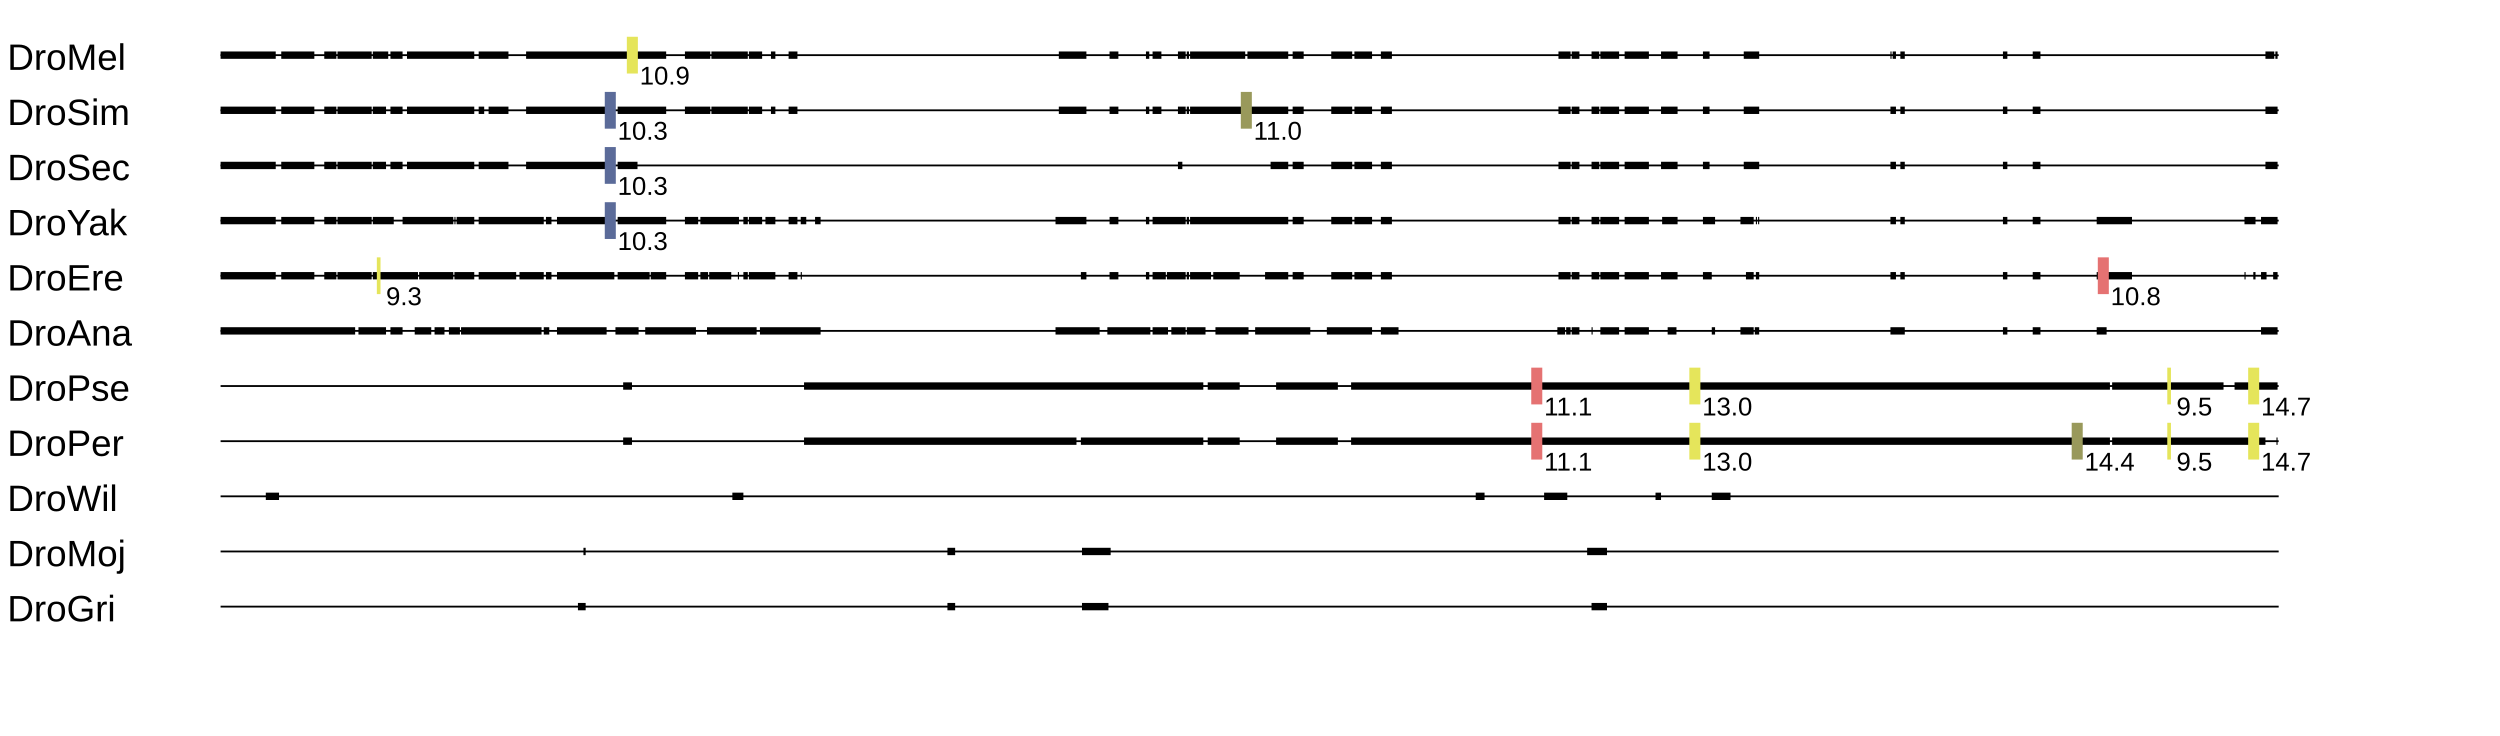
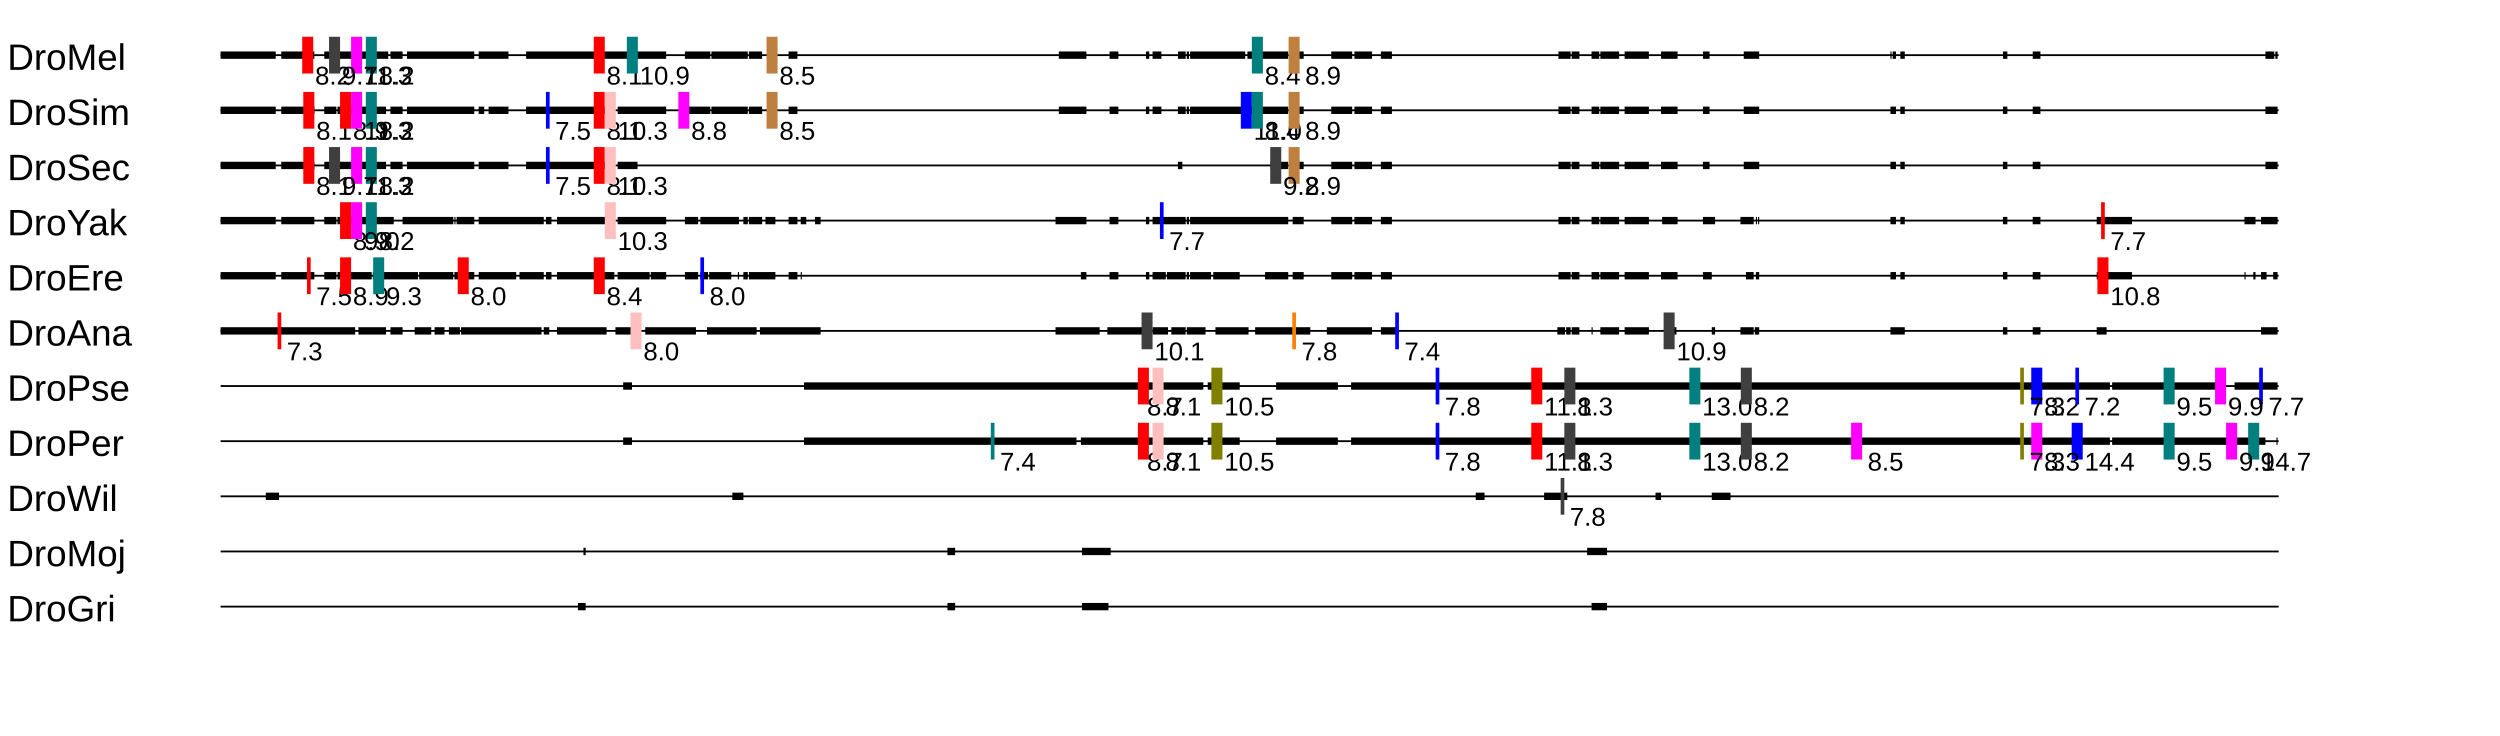
<svg xmlns="http://www.w3.org/2000/svg" width="100%" viewBox="0 0 816 240" version="1.1">
  <style type="text/css">
      

text {
   color:#222;
   background:#fff;
   font-family:"Helvetica Neue", Arial, Helvetica, sans-serif;
}
.sequence {
   stroke: black;
   stroke-width: 0.2em;
}

.gap {
   stroke: black;
   stroke-width: 0.05em;
}
.mot1 {
-    stroke:  #E57272;
+    stroke:  #FF0000;
}
.mot2 {
-    stroke: #99995B;
+    stroke: #0000FF;
}
.mot3 {
-    stroke: #E5E55B;
+    stroke: #007F7F;
}
.mot4 {
-    stroke: #5B6B99;
+    stroke: #FFBFBF;
}
.mot5 {
-    stroke: #5B7EE5;
+    stroke: #BF7F3F;
+ }
+ .mot6 {
+    stroke: #FF00FF;
+ }
+ .mot7 {
+    stroke: #3F3F3F;
+ }
+ .mot8 {
+    stroke: #7F007F;
+ }
+ .mot9 {
+    stroke: #FF7F00;
+ }
+ .mot10 {
+    stroke: #7F7F00;
}
.conserved {
   stroke-width: 0.3em;
}
.notconserved {
   stroke-width: 0.1em;
}
.score {
   font-size: 0.7em;
}

      
    </style>
  <g font-size="12">
    <text class="species" x="0.2em" y="1.9em">DroMel</text>
    <line class="gap" x1="6em" y1="1.5em" x2="61.98em" y2="1.5em" />
    <line class="sequence" x1="6em" y1="1.5em" x2="7.5em" y2="1.5em" />
    <line class="sequence" x1="7.65em" y1="1.5em" x2="8.55em" y2="1.5em" />
    <line class="sequence" x1="8.82em" y1="1.5em" x2="9.15em" y2="1.5em" />
    <line class="sequence" x1="9.18em" y1="1.5em" x2="10.11em" y2="1.5em" />
    <line class="sequence" x1="10.14em" y1="1.5em" x2="10.56em" y2="1.5em" />
    <line class="sequence" x1="10.62em" y1="1.5em" x2="10.95em" y2="1.5em" />
    <line class="sequence" x1="11.07em" y1="1.5em" x2="12.9em" y2="1.5em" />
    <line class="sequence" x1="13.02em" y1="1.5em" x2="13.83em" y2="1.5em" />
    <line class="sequence" x1="14.31em" y1="1.5em" x2="18.12em" y2="1.5em" />
    <line class="sequence" x1="18.63em" y1="1.5em" x2="19.32em" y2="1.5em" />
    <line class="sequence" x1="19.35em" y1="1.5em" x2="20.34em" y2="1.5em" />
    <line class="sequence" x1="20.37em" y1="1.5em" x2="20.73em" y2="1.5em" />
    <line class="sequence" x1="20.97em" y1="1.5em" x2="21.09em" y2="1.5em" />
    <line class="sequence" x1="21.45em" y1="1.5em" x2="21.69em" y2="1.5em" />
    <line class="sequence" x1="28.8em" y1="1.5em" x2="29.55em" y2="1.5em" />
    <line class="sequence" x1="30.18em" y1="1.5em" x2="30.42em" y2="1.5em" />
    <line class="sequence" x1="31.17em" y1="1.5em" x2="31.26em" y2="1.5em" />
    <line class="sequence" x1="31.35em" y1="1.5em" x2="31.59em" y2="1.5em" />
    <line class="sequence" x1="32.04em" y1="1.5em" x2="32.25em" y2="1.5em" />
    <line class="sequence" x1="32.28em" y1="1.5em" x2="32.34em" y2="1.5em" />
    <line class="sequence" x1="32.37em" y1="1.5em" x2="33.87em" y2="1.5em" />
    <line class="sequence" x1="33.93em" y1="1.5em" x2="35.04em" y2="1.5em" />
    <line class="sequence" x1="35.16em" y1="1.5em" x2="35.46em" y2="1.5em" />
    <line class="sequence" x1="36.21em" y1="1.5em" x2="36.78em" y2="1.5em" />
    <line class="sequence" x1="36.84em" y1="1.5em" x2="37.32em" y2="1.5em" />
    <line class="sequence" x1="37.56em" y1="1.5em" x2="37.86em" y2="1.5em" />
    <line class="sequence" x1="42.39em" y1="1.5em" x2="42.72em" y2="1.5em" />
    <line class="sequence" x1="42.75em" y1="1.5em" x2="42.96em" y2="1.5em" />
    <line class="sequence" x1="43.29em" y1="1.5em" x2="43.5em" y2="1.5em" />
    <line class="sequence" x1="43.53em" y1="1.5em" x2="44.04em" y2="1.5em" />
    <line class="sequence" x1="44.19em" y1="1.5em" x2="44.85em" y2="1.5em" />
    <line class="sequence" x1="45.18em" y1="1.5em" x2="45.63em" y2="1.5em" />
    <line class="sequence" x1="46.32em" y1="1.5em" x2="46.5em" y2="1.5em" />
    <line class="sequence" x1="47.43em" y1="1.5em" x2="47.85em" y2="1.5em" />
    <line class="sequence" x1="51.42em" y1="1.5em" x2="51.45em" y2="1.5em" />
    <line class="sequence" x1="51.48em" y1="1.5em" x2="51.57em" y2="1.5em" />
    <line class="sequence" x1="51.69em" y1="1.5em" x2="51.81em" y2="1.5em" />
    <line class="sequence" x1="54.48em" y1="1.5em" x2="54.6em" y2="1.5em" />
    <line class="sequence" x1="55.29em" y1="1.5em" x2="55.5em" y2="1.5em" />
    <line class="sequence" x1="61.62em" y1="1.5em" x2="61.86em" y2="1.5em" />
    <line class="sequence" x1="61.89em" y1="1.5em" x2="61.95em" y2="1.5em" />
    <text class="species" x="0.2em" y="3.4em">DroSim</text>
    <line class="gap" x1="6em" y1="3em" x2="61.98em" y2="3em" />
    <line class="sequence" x1="6em" y1="3em" x2="7.5em" y2="3em" />
    <line class="sequence" x1="7.65em" y1="3em" x2="8.55em" y2="3em" />
    <line class="sequence" x1="8.82em" y1="3em" x2="9.15em" y2="3em" />
    <line class="sequence" x1="9.18em" y1="3em" x2="10.11em" y2="3em" />
    <line class="sequence" x1="10.14em" y1="3em" x2="10.5em" y2="3em" />
    <line class="sequence" x1="10.62em" y1="3em" x2="10.95em" y2="3em" />
    <line class="sequence" x1="11.07em" y1="3em" x2="12.9em" y2="3em" />
    <line class="sequence" x1="13.02em" y1="3em" x2="13.17em" y2="3em" />
    <line class="sequence" x1="13.29em" y1="3em" x2="13.83em" y2="3em" />
    <line class="sequence" x1="14.31em" y1="3em" x2="16.71em" y2="3em" />
    <line class="sequence" x1="16.8em" y1="3em" x2="18.12em" y2="3em" />
    <line class="sequence" x1="18.63em" y1="3em" x2="19.32em" y2="3em" />
    <line class="sequence" x1="19.35em" y1="3em" x2="20.34em" y2="3em" />
    <line class="sequence" x1="20.37em" y1="3em" x2="20.73em" y2="3em" />
    <line class="sequence" x1="20.97em" y1="3em" x2="21.09em" y2="3em" />
    <line class="sequence" x1="21.45em" y1="3em" x2="21.69em" y2="3em" />
    <line class="sequence" x1="28.8em" y1="3em" x2="29.55em" y2="3em" />
    <line class="sequence" x1="30.18em" y1="3em" x2="30.42em" y2="3em" />
    <line class="sequence" x1="31.17em" y1="3em" x2="31.26em" y2="3em" />
    <line class="sequence" x1="31.35em" y1="3em" x2="31.59em" y2="3em" />
    <line class="sequence" x1="32.04em" y1="3em" x2="32.25em" y2="3em" />
    <line class="sequence" x1="32.28em" y1="3em" x2="32.34em" y2="3em" />
    <line class="sequence" x1="32.37em" y1="3em" x2="35.04em" y2="3em" />
    <line class="sequence" x1="35.16em" y1="3em" x2="35.46em" y2="3em" />
    <line class="sequence" x1="36.21em" y1="3em" x2="36.78em" y2="3em" />
    <line class="sequence" x1="36.84em" y1="3em" x2="37.32em" y2="3em" />
    <line class="sequence" x1="37.56em" y1="3em" x2="37.86em" y2="3em" />
    <line class="sequence" x1="42.39em" y1="3em" x2="42.72em" y2="3em" />
    <line class="sequence" x1="42.75em" y1="3em" x2="42.96em" y2="3em" />
    <line class="sequence" x1="43.29em" y1="3em" x2="43.5em" y2="3em" />
    <line class="sequence" x1="43.53em" y1="3em" x2="44.04em" y2="3em" />
    <line class="sequence" x1="44.19em" y1="3em" x2="44.85em" y2="3em" />
    <line class="sequence" x1="45.18em" y1="3em" x2="45.63em" y2="3em" />
    <line class="sequence" x1="46.32em" y1="3em" x2="46.5em" y2="3em" />
    <line class="sequence" x1="47.43em" y1="3em" x2="47.85em" y2="3em" />
    <line class="sequence" x1="51.42em" y1="3em" x2="51.57em" y2="3em" />
    <line class="sequence" x1="51.69em" y1="3em" x2="51.81em" y2="3em" />
    <line class="sequence" x1="54.48em" y1="3em" x2="54.6em" y2="3em" />
    <line class="sequence" x1="55.29em" y1="3em" x2="55.5em" y2="3em" />
    <line class="sequence" x1="61.62em" y1="3em" x2="61.95em" y2="3em" />
    <text class="species" x="0.2em" y="4.9em">DroSec</text>
    <line class="gap" x1="6em" y1="4.5em" x2="61.98em" y2="4.5em" />
    <line class="sequence" x1="6em" y1="4.5em" x2="7.5em" y2="4.5em" />
    <line class="sequence" x1="7.65em" y1="4.5em" x2="8.55em" y2="4.5em" />
    <line class="sequence" x1="8.82em" y1="4.5em" x2="9.15em" y2="4.5em" />
    <line class="sequence" x1="9.18em" y1="4.5em" x2="10.11em" y2="4.5em" />
    <line class="sequence" x1="10.14em" y1="4.5em" x2="10.5em" y2="4.5em" />
    <line class="sequence" x1="10.62em" y1="4.5em" x2="10.95em" y2="4.5em" />
    <line class="sequence" x1="11.07em" y1="4.5em" x2="12.9em" y2="4.5em" />
    <line class="sequence" x1="13.02em" y1="4.5em" x2="13.83em" y2="4.5em" />
    <line class="sequence" x1="14.31em" y1="4.5em" x2="16.71em" y2="4.5em" />
    <line class="sequence" x1="16.8em" y1="4.5em" x2="17.34em" y2="4.5em" />
    <line class="sequence" x1="32.04em" y1="4.5em" x2="32.16em" y2="4.5em" />
    <line class="sequence" x1="34.56em" y1="4.5em" x2="35.04em" y2="4.5em" />
    <line class="sequence" x1="35.16em" y1="4.5em" x2="35.46em" y2="4.5em" />
    <line class="sequence" x1="36.21em" y1="4.5em" x2="36.78em" y2="4.5em" />
    <line class="sequence" x1="36.84em" y1="4.5em" x2="37.32em" y2="4.5em" />
    <line class="sequence" x1="37.56em" y1="4.5em" x2="37.86em" y2="4.5em" />
    <line class="sequence" x1="42.39em" y1="4.5em" x2="42.72em" y2="4.5em" />
    <line class="sequence" x1="42.75em" y1="4.5em" x2="42.96em" y2="4.5em" />
    <line class="sequence" x1="43.29em" y1="4.5em" x2="43.5em" y2="4.5em" />
    <line class="sequence" x1="43.53em" y1="4.5em" x2="44.04em" y2="4.5em" />
    <line class="sequence" x1="44.19em" y1="4.5em" x2="44.85em" y2="4.5em" />
    <line class="sequence" x1="45.18em" y1="4.5em" x2="45.63em" y2="4.5em" />
    <line class="sequence" x1="46.32em" y1="4.5em" x2="46.5em" y2="4.5em" />
    <line class="sequence" x1="47.43em" y1="4.5em" x2="47.85em" y2="4.5em" />
    <line class="sequence" x1="51.42em" y1="4.5em" x2="51.57em" y2="4.5em" />
    <line class="sequence" x1="51.69em" y1="4.5em" x2="51.81em" y2="4.5em" />
    <line class="sequence" x1="54.48em" y1="4.5em" x2="54.6em" y2="4.5em" />
    <line class="sequence" x1="55.29em" y1="4.5em" x2="55.5em" y2="4.5em" />
    <line class="sequence" x1="61.62em" y1="4.5em" x2="61.95em" y2="4.5em" />
    <text class="species" x="0.2em" y="6.4em">DroYak</text>
    <line class="gap" x1="6em" y1="6em" x2="61.98em" y2="6em" />
    <line class="sequence" x1="6em" y1="6em" x2="7.5em" y2="6em" />
    <line class="sequence" x1="7.65em" y1="6em" x2="8.55em" y2="6em" />
    <line class="sequence" x1="8.82em" y1="6em" x2="9.15em" y2="6em" />
    <line class="sequence" x1="9.18em" y1="6em" x2="10.11em" y2="6em" />
    <line class="sequence" x1="10.14em" y1="6em" x2="10.71em" y2="6em" />
    <line class="sequence" x1="10.95em" y1="6em" x2="12.33em" y2="6em" />
    <line class="sequence" x1="12.36em" y1="6em" x2="12.39em" y2="6em" />
    <line class="sequence" x1="12.42em" y1="6em" x2="12.9em" y2="6em" />
    <line class="sequence" x1="13.02em" y1="6em" x2="14.79em" y2="6em" />
    <line class="sequence" x1="14.85em" y1="6em" x2="15em" y2="6em" />
    <line class="sequence" x1="15.15em" y1="6em" x2="16.71em" y2="6em" />
    <line class="sequence" x1="16.8em" y1="6em" x2="18.12em" y2="6em" />
    <line class="sequence" x1="18.63em" y1="6em" x2="18.99em" y2="6em" />
    <line class="sequence" x1="19.05em" y1="6em" x2="20.1em" y2="6em" />
    <line class="sequence" x1="20.22em" y1="6em" x2="20.34em" y2="6em" />
    <line class="sequence" x1="20.37em" y1="6em" x2="20.73em" y2="6em" />
    <line class="sequence" x1="20.82em" y1="6em" x2="21.09em" y2="6em" />
    <line class="sequence" x1="21.45em" y1="6em" x2="21.69em" y2="6em" />
    <line class="sequence" x1="21.78em" y1="6em" x2="21.93em" y2="6em" />
    <line class="sequence" x1="22.17em" y1="6em" x2="22.32em" y2="6em" />
    <line class="sequence" x1="28.71em" y1="6em" x2="29.55em" y2="6em" />
    <line class="sequence" x1="30.18em" y1="6em" x2="30.42em" y2="6em" />
    <line class="sequence" x1="31.17em" y1="6em" x2="31.26em" y2="6em" />
    <line class="sequence" x1="31.35em" y1="6em" x2="32.25em" y2="6em" />
    <line class="sequence" x1="32.28em" y1="6em" x2="32.34em" y2="6em" />
    <line class="sequence" x1="32.37em" y1="6em" x2="35.04em" y2="6em" />
    <line class="sequence" x1="35.16em" y1="6em" x2="35.46em" y2="6em" />
    <line class="sequence" x1="36.21em" y1="6em" x2="36.78em" y2="6em" />
    <line class="sequence" x1="36.84em" y1="6em" x2="37.32em" y2="6em" />
    <line class="sequence" x1="37.56em" y1="6em" x2="37.86em" y2="6em" />
    <line class="sequence" x1="42.39em" y1="6em" x2="42.72em" y2="6em" />
    <line class="sequence" x1="42.75em" y1="6em" x2="42.96em" y2="6em" />
    <line class="sequence" x1="43.29em" y1="6em" x2="43.5em" y2="6em" />
    <line class="sequence" x1="43.53em" y1="6em" x2="44.04em" y2="6em" />
    <line class="sequence" x1="44.19em" y1="6em" x2="44.85em" y2="6em" />
    <line class="sequence" x1="45.21em" y1="6em" x2="45.63em" y2="6em" />
    <line class="sequence" x1="46.32em" y1="6em" x2="46.65em" y2="6em" />
    <line class="sequence" x1="47.34em" y1="6em" x2="47.7em" y2="6em" />
    <line class="sequence" x1="47.76em" y1="6em" x2="47.79em" y2="6em" />
    <line class="sequence" x1="47.82em" y1="6em" x2="47.85em" y2="6em" />
    <line class="sequence" x1="51.42em" y1="6em" x2="51.57em" y2="6em" />
    <line class="sequence" x1="51.69em" y1="6em" x2="51.81em" y2="6em" />
    <line class="sequence" x1="54.48em" y1="6em" x2="54.6em" y2="6em" />
    <line class="sequence" x1="55.29em" y1="6em" x2="55.5em" y2="6em" />
    <line class="sequence" x1="57.03em" y1="6em" x2="57.99em" y2="6em" />
    <line class="sequence" x1="61.05em" y1="6em" x2="61.35em" y2="6em" />
    <line class="sequence" x1="61.5em" y1="6em" x2="61.95em" y2="6em" />
    <text class="species" x="0.2em" y="7.9em">DroEre</text>
    <line class="gap" x1="6em" y1="7.5em" x2="61.98em" y2="7.5em" />
    <line class="sequence" x1="6em" y1="7.5em" x2="7.5em" y2="7.5em" />
    <line class="sequence" x1="7.65em" y1="7.5em" x2="8.55em" y2="7.5em" />
    <line class="sequence" x1="8.82em" y1="7.5em" x2="9.15em" y2="7.5em" />
    <line class="sequence" x1="9.18em" y1="7.5em" x2="10.11em" y2="7.5em" />
    <line class="sequence" x1="10.14em" y1="7.5em" x2="11.37em" y2="7.5em" />
    <line class="sequence" x1="11.4em" y1="7.5em" x2="12.33em" y2="7.5em" />
    <line class="sequence" x1="12.36em" y1="7.5em" x2="12.9em" y2="7.5em" />
    <line class="sequence" x1="13.02em" y1="7.5em" x2="14.04em" y2="7.5em" />
    <line class="sequence" x1="14.13em" y1="7.5em" x2="14.79em" y2="7.5em" />
    <line class="sequence" x1="14.85em" y1="7.5em" x2="15em" y2="7.5em" />
    <line class="sequence" x1="15.15em" y1="7.5em" x2="16.71em" y2="7.5em" />
    <line class="sequence" x1="16.8em" y1="7.5em" x2="17.67em" y2="7.5em" />
    <line class="sequence" x1="17.7em" y1="7.5em" x2="18.12em" y2="7.5em" />
    <line class="sequence" x1="18.63em" y1="7.5em" x2="18.99em" y2="7.5em" />
    <line class="sequence" x1="19.05em" y1="7.5em" x2="19.26em" y2="7.5em" />
    <line class="sequence" x1="19.29em" y1="7.5em" x2="19.89em" y2="7.5em" />
    <line class="sequence" x1="20.07em" y1="7.5em" x2="20.1em" y2="7.5em" />
    <line class="sequence" x1="20.22em" y1="7.5em" x2="20.34em" y2="7.5em" />
    <line class="sequence" x1="20.37em" y1="7.5em" x2="21.09em" y2="7.5em" />
    <line class="sequence" x1="21.45em" y1="7.5em" x2="21.69em" y2="7.5em" />
    <line class="sequence" x1="21.78em" y1="7.5em" x2="21.81em" y2="7.5em" />
    <line class="sequence" x1="29.4em" y1="7.5em" x2="29.55em" y2="7.5em" />
    <line class="sequence" x1="30.18em" y1="7.5em" x2="30.42em" y2="7.5em" />
    <line class="sequence" x1="31.17em" y1="7.5em" x2="31.26em" y2="7.5em" />
    <line class="sequence" x1="31.35em" y1="7.5em" x2="31.71em" y2="7.5em" />
    <line class="sequence" x1="31.74em" y1="7.5em" x2="32.25em" y2="7.5em" />
    <line class="sequence" x1="32.28em" y1="7.5em" x2="32.34em" y2="7.5em" />
    <line class="sequence" x1="32.37em" y1="7.5em" x2="32.94em" y2="7.5em" />
    <line class="sequence" x1="33em" y1="7.5em" x2="33.72em" y2="7.5em" />
    <line class="sequence" x1="34.41em" y1="7.5em" x2="35.04em" y2="7.5em" />
    <line class="sequence" x1="35.16em" y1="7.5em" x2="35.46em" y2="7.5em" />
    <line class="sequence" x1="36.21em" y1="7.5em" x2="36.78em" y2="7.5em" />
    <line class="sequence" x1="36.84em" y1="7.5em" x2="37.32em" y2="7.5em" />
    <line class="sequence" x1="37.56em" y1="7.5em" x2="37.86em" y2="7.5em" />
    <line class="sequence" x1="42.39em" y1="7.5em" x2="42.72em" y2="7.5em" />
    <line class="sequence" x1="42.75em" y1="7.5em" x2="42.96em" y2="7.5em" />
    <line class="sequence" x1="43.29em" y1="7.5em" x2="43.5em" y2="7.5em" />
    <line class="sequence" x1="43.53em" y1="7.5em" x2="44.04em" y2="7.5em" />
    <line class="sequence" x1="44.19em" y1="7.5em" x2="44.85em" y2="7.5em" />
    <line class="sequence" x1="45.18em" y1="7.5em" x2="45.63em" y2="7.5em" />
    <line class="sequence" x1="46.32em" y1="7.5em" x2="46.56em" y2="7.5em" />
    <line class="sequence" x1="47.49em" y1="7.5em" x2="47.7em" y2="7.5em" />
    <line class="sequence" x1="47.76em" y1="7.5em" x2="47.85em" y2="7.5em" />
    <line class="sequence" x1="51.42em" y1="7.5em" x2="51.57em" y2="7.5em" />
    <line class="sequence" x1="51.69em" y1="7.5em" x2="51.81em" y2="7.5em" />
    <line class="sequence" x1="54.48em" y1="7.5em" x2="54.6em" y2="7.5em" />
    <line class="sequence" x1="55.29em" y1="7.5em" x2="55.5em" y2="7.5em" />
    <line class="sequence" x1="57.03em" y1="7.5em" x2="57.99em" y2="7.5em" />
    <line class="sequence" x1="61.05em" y1="7.5em" x2="61.08em" y2="7.5em" />
    <line class="sequence" x1="61.29em" y1="7.5em" x2="61.35em" y2="7.5em" />
    <line class="sequence" x1="61.5em" y1="7.5em" x2="61.65em" y2="7.5em" />
    <line class="sequence" x1="61.83em" y1="7.5em" x2="61.95em" y2="7.5em" />
    <text class="species" x="0.2em" y="9.4em">DroAna</text>
    <line class="gap" x1="6em" y1="9em" x2="61.98em" y2="9em" />
    <line class="sequence" x1="6em" y1="9em" x2="9.66em" y2="9em" />
    <line class="sequence" x1="9.75em" y1="9em" x2="10.5em" y2="9em" />
    <line class="sequence" x1="10.62em" y1="9em" x2="10.95em" y2="9em" />
    <line class="sequence" x1="11.28em" y1="9em" x2="11.73em" y2="9em" />
    <line class="sequence" x1="11.82em" y1="9em" x2="12.09em" y2="9em" />
    <line class="sequence" x1="12.21em" y1="9em" x2="12.51em" y2="9em" />
    <line class="sequence" x1="12.54em" y1="9em" x2="14.73em" y2="9em" />
    <line class="sequence" x1="14.79em" y1="9em" x2="14.94em" y2="9em" />
    <line class="sequence" x1="15.15em" y1="9em" x2="16.5em" y2="9em" />
    <line class="sequence" x1="16.74em" y1="9em" x2="17.37em" y2="9em" />
    <line class="sequence" x1="17.55em" y1="9em" x2="18.93em" y2="9em" />
    <line class="sequence" x1="19.23em" y1="9em" x2="20.58em" y2="9em" />
    <line class="sequence" x1="20.67em" y1="9em" x2="22.32em" y2="9em" />
    <line class="sequence" x1="28.71em" y1="9em" x2="29.91em" y2="9em" />
    <line class="sequence" x1="30.12em" y1="9em" x2="31.29em" y2="9em" />
    <line class="sequence" x1="31.35em" y1="9em" x2="31.77em" y2="9em" />
    <line class="sequence" x1="31.86em" y1="9em" x2="32.25em" y2="9em" />
    <line class="sequence" x1="32.28em" y1="9em" x2="32.79em" y2="9em" />
    <line class="sequence" x1="33.06em" y1="9em" x2="33.96em" y2="9em" />
    <line class="sequence" x1="34.14em" y1="9em" x2="35.64em" y2="9em" />
    <line class="sequence" x1="36.09em" y1="9em" x2="37.32em" y2="9em" />
    <line class="sequence" x1="37.56em" y1="9em" x2="38.04em" y2="9em" />
    <line class="sequence" x1="42.36em" y1="9em" x2="42.57em" y2="9em" />
    <line class="sequence" x1="42.6em" y1="9em" x2="42.72em" y2="9em" />
    <line class="sequence" x1="42.75em" y1="9em" x2="42.96em" y2="9em" />
    <line class="sequence" x1="43.29em" y1="9em" x2="43.32em" y2="9em" />
    <line class="sequence" x1="43.53em" y1="9em" x2="44.04em" y2="9em" />
    <line class="sequence" x1="44.19em" y1="9em" x2="44.85em" y2="9em" />
    <line class="sequence" x1="45.36em" y1="9em" x2="45.6em" y2="9em" />
    <line class="sequence" x1="46.56em" y1="9em" x2="46.65em" y2="9em" />
    <line class="sequence" x1="47.34em" y1="9em" x2="47.7em" y2="9em" />
    <line class="sequence" x1="47.73em" y1="9em" x2="47.85em" y2="9em" />
    <line class="sequence" x1="51.42em" y1="9em" x2="51.81em" y2="9em" />
    <line class="sequence" x1="54.48em" y1="9em" x2="54.6em" y2="9em" />
    <line class="sequence" x1="55.29em" y1="9em" x2="55.5em" y2="9em" />
    <line class="sequence" x1="57.03em" y1="9em" x2="57.3em" y2="9em" />
    <line class="sequence" x1="61.5em" y1="9em" x2="61.95em" y2="9em" />
    <text class="species" x="0.2em" y="10.9em">DroPse</text>
    <line class="gap" x1="6em" y1="10.5em" x2="61.98em" y2="10.5em" />
    <line class="sequence" x1="16.95em" y1="10.5em" x2="17.19em" y2="10.5em" />
    <line class="sequence" x1="21.87em" y1="10.5em" x2="32.73em" y2="10.5em" />
    <line class="sequence" x1="32.85em" y1="10.5em" x2="33.72em" y2="10.5em" />
    <line class="sequence" x1="34.71em" y1="10.5em" x2="36.39em" y2="10.5em" />
    <line class="sequence" x1="36.75em" y1="10.5em" x2="57.39em" y2="10.5em" />
    <line class="sequence" x1="57.45em" y1="10.5em" x2="60.48em" y2="10.5em" />
    <line class="sequence" x1="60.78em" y1="10.5em" x2="61.95em" y2="10.5em" />
    <text class="species" x="0.2em" y="12.4em">DroPer</text>
    <line class="gap" x1="6em" y1="12em" x2="61.98em" y2="12em" />
    <line class="sequence" x1="16.95em" y1="12em" x2="17.19em" y2="12em" />
    <line class="sequence" x1="21.87em" y1="12em" x2="29.28em" y2="12em" />
    <line class="sequence" x1="29.4em" y1="12em" x2="32.73em" y2="12em" />
    <line class="sequence" x1="32.85em" y1="12em" x2="33.72em" y2="12em" />
    <line class="sequence" x1="34.71em" y1="12em" x2="36.39em" y2="12em" />
    <line class="sequence" x1="36.75em" y1="12em" x2="57.39em" y2="12em" />
    <line class="sequence" x1="57.45em" y1="12em" x2="61.62em" y2="12em" />
    <line class="sequence" x1="61.92em" y1="12em" x2="61.95em" y2="12em" />
    <text class="species" x="0.2em" y="13.9em">DroWil</text>
    <line class="gap" x1="6em" y1="13.5em" x2="61.98em" y2="13.5em" />
    <line class="sequence" x1="7.23em" y1="13.5em" x2="7.59em" y2="13.5em" />
    <line class="sequence" x1="19.92em" y1="13.5em" x2="20.22em" y2="13.5em" />
    <line class="sequence" x1="40.14em" y1="13.5em" x2="40.38em" y2="13.5em" />
    <line class="sequence" x1="42em" y1="13.5em" x2="42.63em" y2="13.5em" />
    <line class="sequence" x1="45.03em" y1="13.5em" x2="45.18em" y2="13.5em" />
    <line class="sequence" x1="46.56em" y1="13.5em" x2="47.07em" y2="13.5em" />
    <text class="species" x="0.2em" y="15.4em">DroMoj</text>
    <line class="gap" x1="6em" y1="15em" x2="61.98em" y2="15em" />
    <line class="sequence" x1="15.87em" y1="15em" x2="15.93em" y2="15em" />
    <line class="sequence" x1="25.77em" y1="15em" x2="25.98em" y2="15em" />
    <line class="sequence" x1="29.43em" y1="15em" x2="30.21em" y2="15em" />
    <line class="sequence" x1="43.17em" y1="15em" x2="43.71em" y2="15em" />
    <text class="species" x="0.2em" y="16.9em">DroGri</text>
    <line class="gap" x1="6em" y1="16.5em" x2="61.98em" y2="16.5em" />
    <line class="sequence" x1="15.72em" y1="16.5em" x2="15.93em" y2="16.5em" />
    <line class="sequence" x1="25.77em" y1="16.5em" x2="25.98em" y2="16.5em" />
    <line class="sequence" x1="29.43em" y1="16.5em" x2="30.15em" y2="16.5em" />
    <line class="sequence" x1="43.29em" y1="16.5em" x2="43.71em" y2="16.5em" />
-     <line class="conserved mot1" x1="57.21em" y1="7em" x2="57.21em" y2="8em" />
-     <text x="57.41em" y="8.3em">
+     <line class="conserved mot1" x1="8.37em" y1="1em" x2="8.37em" y2="2em" />
+     <text x="8.57em" y="2.3em">
+       <tspan class="score">8.2</tspan>
+     </text>
+     <line class="conserved mot1" x1="16.3em" y1="1.0em" x2="16.3em" y2="2.0em" />
+     <text x="16.5em" y="2.3em">
+       <tspan class="score">8.1</tspan>
+     </text>
+     <line class="conserved mot1" x1="8.4em" y1="2.5em" x2="8.4em" y2="3.5em" />
+     <text x="8.6em" y="3.8em">
+       <tspan class="score">8.1</tspan>
+     </text>
+     <line class="conserved mot1" x1="9.4em" y1="2.5em" x2="9.4em" y2="3.5em" />
+     <text x="9.6em" y="3.8em">
+       <tspan class="score">8.9</tspan>
+     </text>
+     <line class="conserved mot1" x1="16.3em" y1="2.5em" x2="16.3em" y2="3.5em" />
+     <text x="16.5em" y="3.8em">
+       <tspan class="score">8.1</tspan>
+     </text>
+     <line class="conserved mot1" x1="8.4em" y1="4.0em" x2="8.4em" y2="5.0em" />
+     <text x="8.6em" y="5.3em">
+       <tspan class="score">8.1</tspan>
+     </text>
+     <line class="conserved mot1" x1="16.3em" y1="4.0em" x2="16.3em" y2="5.0em" />
+     <text x="16.5em" y="5.3em">
+       <tspan class="score">8.1</tspan>
+     </text>
+     <line class="conserved mot1" x1="9.4em" y1="5.5em" x2="9.4em" y2="6.5em" />
+     <text x="9.6em" y="6.8em">
+       <tspan class="score">8.9</tspan>
+     </text>
+     <line class="notconserved mot1" x1="57.2em" y1="5.5em" x2="57.2em" y2="6.5em" />
+     <text x="57.4em" y="6.8em">
+       <tspan class="score">7.7</tspan>
+     </text>
+     <line class="notconserved mot1" x1="8.4em" y1="7.0em" x2="8.4em" y2="8.0em" />
+     <text x="8.6em" y="8.3em">
+       <tspan class="score">7.5</tspan>
+     </text>
+     <line class="conserved mot1" x1="9.4em" y1="7.0em" x2="9.4em" y2="8.0em" />
+     <text x="9.6em" y="8.3em">
+       <tspan class="score">8.9</tspan>
+     </text>
+     <line class="conserved mot1" x1="12.6em" y1="7.0em" x2="12.6em" y2="8.0em" />
+     <text x="12.8em" y="8.3em">
+       <tspan class="score">8.0</tspan>
+     </text>
+     <line class="conserved mot1" x1="16.3em" y1="7.0em" x2="16.3em" y2="8.0em" />
+     <text x="16.5em" y="8.3em">
+       <tspan class="score">8.4</tspan>
+     </text>
+     <line class="conserved mot1" x1="57.2em" y1="7.0em" x2="57.2em" y2="8.0em" />
+     <text x="57.4em" y="8.3em">
      <tspan class="score">10.8</tspan>
+     </text>
+     <line class="notconserved mot1" x1="7.6em" y1="8.5em" x2="7.6em" y2="9.5em" />
+     <text x="7.8em" y="9.8em">
+       <tspan class="score">7.3</tspan>
+     </text>
+     <line class="conserved mot1" x1="31.1em" y1="10.0em" x2="31.1em" y2="11.0em" />
+     <text x="31.2em" y="11.3em">
+       <tspan class="score">8.7</tspan>
    </text>
    <line class="conserved mot1" x1="41.8em" y1="10.0em" x2="41.8em" y2="11.0em" />
    <text x="42.0em" y="11.3em">
      <tspan class="score">11.1</tspan>
    </text>
+     <line class="conserved mot1" x1="31.1em" y1="11.5em" x2="31.1em" y2="12.5em" />
+     <text x="31.2em" y="12.8em">
+       <tspan class="score">8.7</tspan>
+     </text>
    <line class="conserved mot1" x1="41.8em" y1="11.5em" x2="41.8em" y2="12.5em" />
    <text x="42.0em" y="12.8em">
      <tspan class="score">11.1</tspan>
    </text>
+     <line class="notconserved mot2" x1="14.9em" y1="2.5em" x2="14.9em" y2="3.5em" />
+     <text x="15.1em" y="3.8em">
+       <tspan class="score">7.5</tspan>
+     </text>
    <line class="conserved mot2" x1="33.9em" y1="2.5em" x2="33.9em" y2="3.5em" />
    <text x="34.1em" y="3.8em">
      <tspan class="score">11.0</tspan>
    </text>
+     <line class="notconserved mot2" x1="14.9em" y1="4.0em" x2="14.9em" y2="5.0em" />
+     <text x="15.1em" y="5.3em">
+       <tspan class="score">7.5</tspan>
+     </text>
+     <line class="notconserved mot2" x1="31.6em" y1="5.5em" x2="31.6em" y2="6.5em" />
+     <text x="31.8em" y="6.8em">
+       <tspan class="score">7.7</tspan>
+     </text>
+     <line class="notconserved mot2" x1="19.1em" y1="7.0em" x2="19.1em" y2="8.0em" />
+     <text x="19.3em" y="8.3em">
+       <tspan class="score">8.0</tspan>
+     </text>
+     <line class="notconserved mot2" x1="38.0em" y1="8.5em" x2="38.0em" y2="9.5em" />
+     <text x="38.2em" y="9.8em">
+       <tspan class="score">7.4</tspan>
+     </text>
+     <line class="notconserved mot2" x1="39.1em" y1="10.0em" x2="39.1em" y2="11.0em" />
+     <text x="39.3em" y="11.3em">
+       <tspan class="score">7.8</tspan>
+     </text>
+     <line class="conserved mot2" x1="55.4em" y1="10.0em" x2="55.4em" y2="11.0em" />
+     <text x="55.6em" y="11.3em">
+       <tspan class="score">8.2</tspan>
+     </text>
+     <line class="notconserved mot2" x1="56.5em" y1="10.0em" x2="56.5em" y2="11.0em" />
+     <text x="56.7em" y="11.3em">
+       <tspan class="score">7.2</tspan>
+     </text>
+     <line class="notconserved mot2" x1="61.5em" y1="10.0em" x2="61.5em" y2="11.0em" />
+     <text x="61.7em" y="11.3em">
+       <tspan class="score">7.7</tspan>
+     </text>
+     <line class="notconserved mot2" x1="39.1em" y1="11.5em" x2="39.1em" y2="12.5em" />
+     <text x="39.3em" y="12.8em">
+       <tspan class="score">7.8</tspan>
+     </text>
    <line class="conserved mot2" x1="56.5em" y1="11.5em" x2="56.5em" y2="12.5em" />
    <text x="56.7em" y="12.8em">
      <tspan class="score">14.4</tspan>
    </text>
+     <line class="conserved mot3" x1="10.1em" y1="1.0em" x2="10.1em" y2="2.0em" />
+     <text x="10.3em" y="2.3em">
+       <tspan class="score">8.2</tspan>
+     </text>
    <line class="conserved mot3" x1="17.2em" y1="1.0em" x2="17.2em" y2="2.0em" />
    <text x="17.4em" y="2.3em">
      <tspan class="score">10.9</tspan>
    </text>
-     <line class="notconserved mot3" x1="10.3em" y1="7.0em" x2="10.3em" y2="8.0em" />
+     <line class="conserved mot3" x1="34.2em" y1="1.0em" x2="34.2em" y2="2.0em" />
+     <text x="34.4em" y="2.3em">
+       <tspan class="score">8.4</tspan>
+     </text>
+     <line class="conserved mot3" x1="10.1em" y1="2.5em" x2="10.1em" y2="3.5em" />
+     <text x="10.3em" y="3.8em">
+       <tspan class="score">8.2</tspan>
+     </text>
+     <line class="conserved mot3" x1="34.2em" y1="2.5em" x2="34.2em" y2="3.5em" />
+     <text x="34.4em" y="3.8em">
+       <tspan class="score">8.4</tspan>
+     </text>
+     <line class="conserved mot3" x1="10.1em" y1="4.0em" x2="10.1em" y2="5.0em" />
+     <text x="10.3em" y="5.3em">
+       <tspan class="score">8.2</tspan>
+     </text>
+     <line class="conserved mot3" x1="10.1em" y1="5.5em" x2="10.1em" y2="6.5em" />
+     <text x="10.3em" y="6.8em">
+       <tspan class="score">8.2</tspan>
+     </text>
+     <line class="conserved mot3" x1="10.3em" y1="7.0em" x2="10.3em" y2="8.0em" />
    <text x="10.5em" y="8.3em">
      <tspan class="score">9.3</tspan>
    </text>
    <line class="conserved mot3" x1="46.1em" y1="10.0em" x2="46.1em" y2="11.0em" />
    <text x="46.3em" y="11.3em">
      <tspan class="score">13.0</tspan>
    </text>
-     <line class="notconserved mot3" x1="59.0em" y1="10.0em" x2="59.0em" y2="11.0em" />
+     <line class="conserved mot3" x1="59.0em" y1="10.0em" x2="59.0em" y2="11.0em" />
    <text x="59.2em" y="11.3em">
      <tspan class="score">9.5</tspan>
    </text>
-     <line class="conserved mot3" x1="61.3em" y1="10.0em" x2="61.3em" y2="11.0em" />
-     <text x="61.5em" y="11.3em">
-       <tspan class="score">14.7</tspan>
+     <line class="notconserved mot3" x1="27.0em" y1="11.5em" x2="27.0em" y2="12.5em" />
+     <text x="27.2em" y="12.8em">
+       <tspan class="score">7.4</tspan>
    </text>
    <line class="conserved mot3" x1="46.1em" y1="11.5em" x2="46.1em" y2="12.5em" />
    <text x="46.3em" y="12.8em">
      <tspan class="score">13.0</tspan>
    </text>
-     <line class="notconserved mot3" x1="59.0em" y1="11.5em" x2="59.0em" y2="12.5em" />
+     <line class="conserved mot3" x1="59.0em" y1="11.5em" x2="59.0em" y2="12.5em" />
    <text x="59.2em" y="12.8em">
      <tspan class="score">9.5</tspan>
    </text>
    <line class="conserved mot3" x1="61.3em" y1="11.5em" x2="61.3em" y2="12.5em" />
    <text x="61.5em" y="12.8em">
      <tspan class="score">14.7</tspan>
    </text>
    <line class="conserved mot4" x1="16.6em" y1="2.5em" x2="16.6em" y2="3.5em" />
    <text x="16.8em" y="3.8em">
      <tspan class="score">10.3</tspan>
    </text>
    <line class="conserved mot4" x1="16.6em" y1="4.0em" x2="16.6em" y2="5.0em" />
    <text x="16.8em" y="5.3em">
      <tspan class="score">10.3</tspan>
    </text>
    <line class="conserved mot4" x1="16.6em" y1="5.5em" x2="16.6em" y2="6.5em" />
    <text x="16.8em" y="6.8em">
      <tspan class="score">10.3</tspan>
    </text>
+     <line class="conserved mot4" x1="17.3em" y1="8.5em" x2="17.3em" y2="9.5em" />
+     <text x="17.5em" y="9.8em">
+       <tspan class="score">8.0</tspan>
+     </text>
+     <line class="conserved mot4" x1="31.5em" y1="10.0em" x2="31.5em" y2="11.0em" />
+     <text x="31.7em" y="11.3em">
+       <tspan class="score">8.1</tspan>
+     </text>
+     <line class="conserved mot4" x1="31.5em" y1="11.5em" x2="31.5em" y2="12.5em" />
+     <text x="31.7em" y="12.8em">
+       <tspan class="score">8.1</tspan>
+     </text>
+     <line class="conserved mot5" x1="21.0em" y1="1.0em" x2="21.0em" y2="2.0em" />
+     <text x="21.2em" y="2.3em">
+       <tspan class="score">8.5</tspan>
+     </text>
+     <line class="conserved mot5" x1="35.2em" y1="1.0em" x2="35.2em" y2="2.0em" />
+     <text x="35.5em" y="2.3em">
+       <tspan class="score">8.9</tspan>
+     </text>
+     <line class="conserved mot5" x1="21.0em" y1="2.5em" x2="21.0em" y2="3.5em" />
+     <text x="21.2em" y="3.8em">
+       <tspan class="score">8.5</tspan>
+     </text>
+     <line class="conserved mot5" x1="35.2em" y1="2.5em" x2="35.2em" y2="3.5em" />
+     <text x="35.5em" y="3.8em">
+       <tspan class="score">8.9</tspan>
+     </text>
+     <line class="conserved mot5" x1="35.2em" y1="4.0em" x2="35.2em" y2="5.0em" />
+     <text x="35.5em" y="5.3em">
+       <tspan class="score">8.9</tspan>
+     </text>
+     <line class="conserved mot6" x1="9.7em" y1="1.0em" x2="9.7em" y2="2.0em" />
+     <text x="9.9em" y="2.3em">
+       <tspan class="score">11.3</tspan>
+     </text>
+     <line class="conserved mot6" x1="9.7em" y1="2.5em" x2="9.7em" y2="3.5em" />
+     <text x="9.9em" y="3.8em">
+       <tspan class="score">11.3</tspan>
+     </text>
+     <line class="conserved mot6" x1="18.6em" y1="2.5em" x2="18.6em" y2="3.5em" />
+     <text x="18.8em" y="3.8em">
+       <tspan class="score">8.8</tspan>
+     </text>
+     <line class="conserved mot6" x1="9.7em" y1="4.0em" x2="9.7em" y2="5.0em" />
+     <text x="9.9em" y="5.3em">
+       <tspan class="score">11.3</tspan>
+     </text>
+     <line class="conserved mot6" x1="9.7em" y1="5.5em" x2="9.7em" y2="6.5em" />
+     <text x="9.9em" y="6.8em">
+       <tspan class="score">9.0</tspan>
+     </text>
+     <line class="conserved mot6" x1="60.4em" y1="10.0em" x2="60.4em" y2="11.0em" />
+     <text x="60.6em" y="11.3em">
+       <tspan class="score">9.9</tspan>
+     </text>
+     <line class="conserved mot6" x1="50.5em" y1="11.5em" x2="50.5em" y2="12.5em" />
+     <text x="50.8em" y="12.8em">
+       <tspan class="score">8.5</tspan>
+     </text>
+     <line class="conserved mot6" x1="55.4em" y1="11.5em" x2="55.4em" y2="12.5em" />
+     <text x="55.6em" y="12.8em">
+       <tspan class="score">8.3</tspan>
+     </text>
+     <line class="conserved mot6" x1="60.7em" y1="11.5em" x2="60.7em" y2="12.5em" />
+     <text x="60.9em" y="12.8em">
+       <tspan class="score">9.9</tspan>
+     </text>
+     <line class="conserved mot7" x1="9.1em" y1="1.0em" x2="9.1em" y2="2.0em" />
+     <text x="9.3em" y="2.3em">
+       <tspan class="score">9.7</tspan>
+     </text>
+     <line class="conserved mot7" x1="9.1em" y1="4.0em" x2="9.1em" y2="5.0em" />
+     <text x="9.3em" y="5.3em">
+       <tspan class="score">9.7</tspan>
+     </text>
+     <line class="conserved mot7" x1="34.7em" y1="4.0em" x2="34.7em" y2="5.0em" />
+     <text x="34.9em" y="5.3em">
+       <tspan class="score">9.2</tspan>
+     </text>
+     <line class="conserved mot7" x1="31.2em" y1="8.5em" x2="31.2em" y2="9.5em" />
+     <text x="31.4em" y="9.8em">
+       <tspan class="score">10.1</tspan>
+     </text>
+     <line class="conserved mot7" x1="45.4em" y1="8.5em" x2="45.4em" y2="9.5em" />
+     <text x="45.6em" y="9.8em">
+       <tspan class="score">10.9</tspan>
+     </text>
+     <line class="conserved mot7" x1="42.7em" y1="10.0em" x2="42.7em" y2="11.0em" />
+     <text x="42.9em" y="11.3em">
+       <tspan class="score">8.3</tspan>
+     </text>
+     <line class="conserved mot7" x1="47.5em" y1="10.0em" x2="47.5em" y2="11.0em" />
+     <text x="47.7em" y="11.3em">
+       <tspan class="score">8.2</tspan>
+     </text>
+     <line class="conserved mot7" x1="42.7em" y1="11.5em" x2="42.7em" y2="12.5em" />
+     <text x="42.9em" y="12.8em">
+       <tspan class="score">8.3</tspan>
+     </text>
+     <line class="conserved mot7" x1="47.5em" y1="11.5em" x2="47.5em" y2="12.5em" />
+     <text x="47.7em" y="12.8em">
+       <tspan class="score">8.2</tspan>
+     </text>
+     <line class="notconserved mot7" x1="42.5em" y1="13.0em" x2="42.5em" y2="14.0em" />
+     <text x="42.7em" y="14.3em">
+       <tspan class="score">7.8</tspan>
+     </text>
+     <line class="notconserved mot9" x1="35.2em" y1="8.5em" x2="35.2em" y2="9.5em" />
+     <text x="35.4em" y="9.8em">
+       <tspan class="score">7.8</tspan>
+     </text>
+     <line class="conserved mot10" x1="33.1em" y1="10.0em" x2="33.1em" y2="11.0em" />
+     <text x="33.3em" y="11.3em">
+       <tspan class="score">10.5</tspan>
+     </text>
+     <line class="notconserved mot10" x1="55.0em" y1="10.0em" x2="55.0em" y2="11.0em" />
+     <text x="55.2em" y="11.3em">
+       <tspan class="score">7.3</tspan>
+     </text>
+     <line class="conserved mot10" x1="33.1em" y1="11.5em" x2="33.1em" y2="12.5em" />
+     <text x="33.3em" y="12.8em">
+       <tspan class="score">10.5</tspan>
+     </text>
+     <line class="notconserved mot10" x1="55.0em" y1="11.5em" x2="55.0em" y2="12.5em" />
+     <text x="55.2em" y="12.8em">
+       <tspan class="score">7.3</tspan>
+     </text>
  </g>
</svg>
